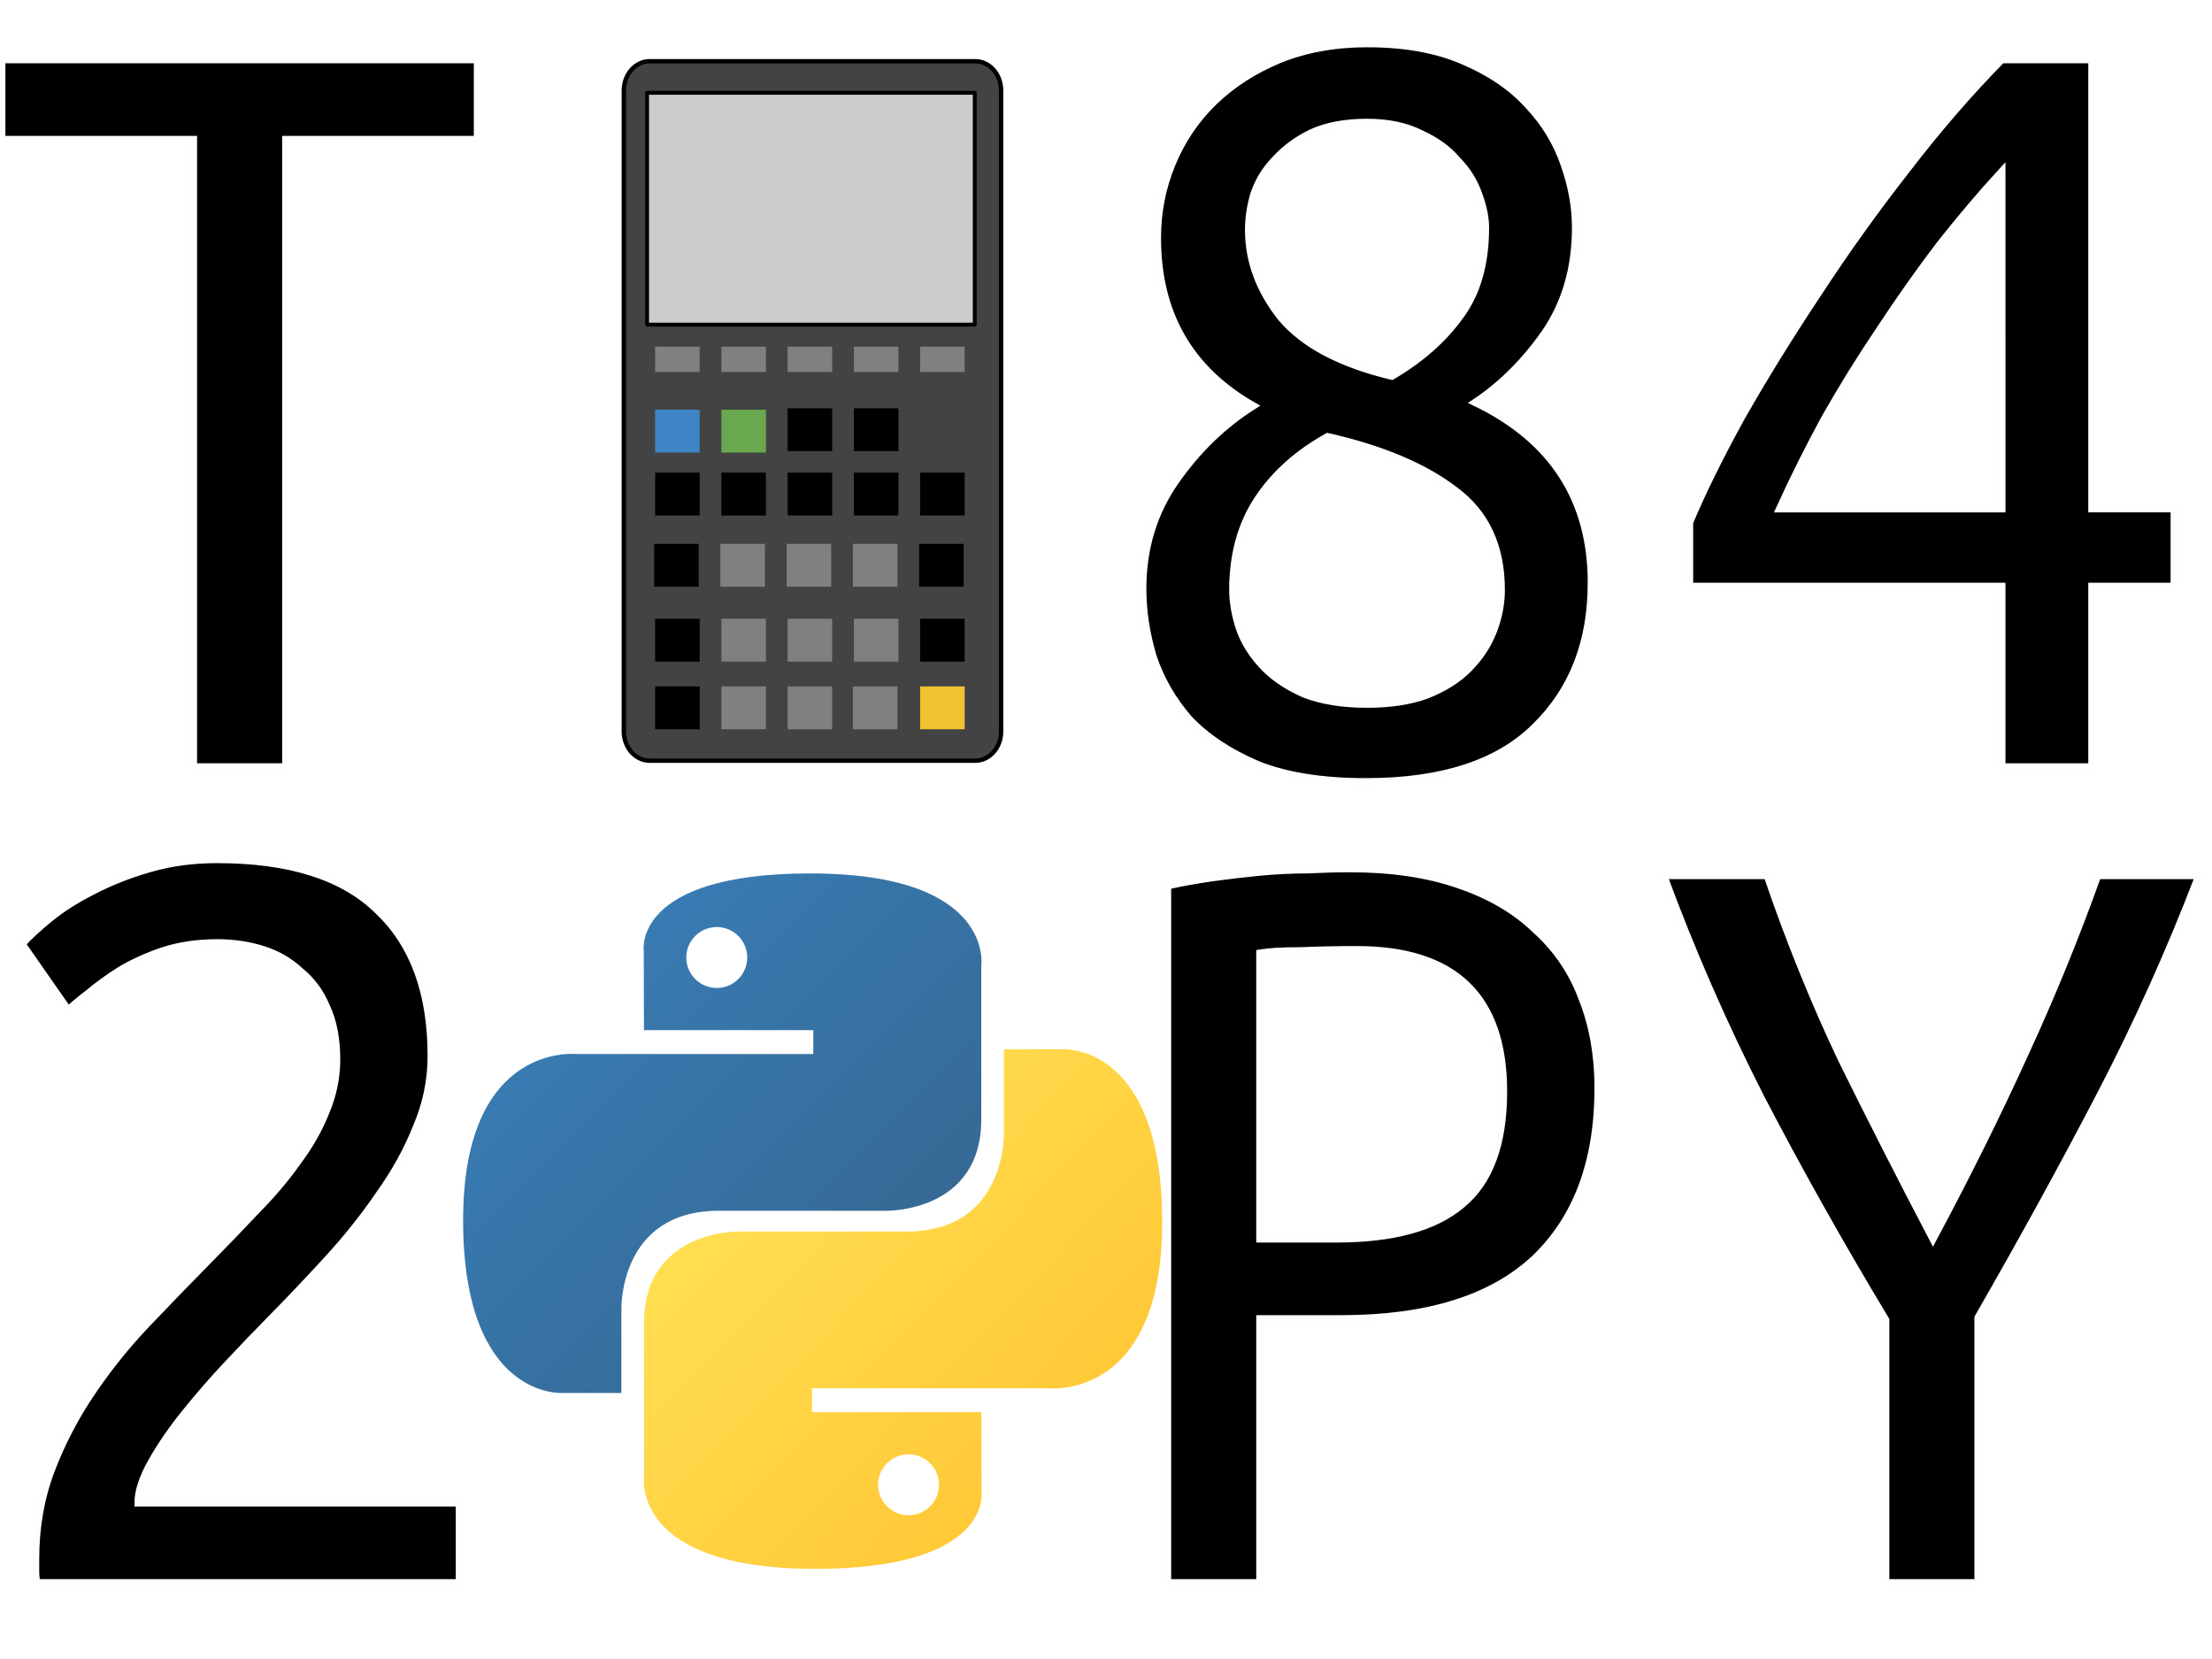
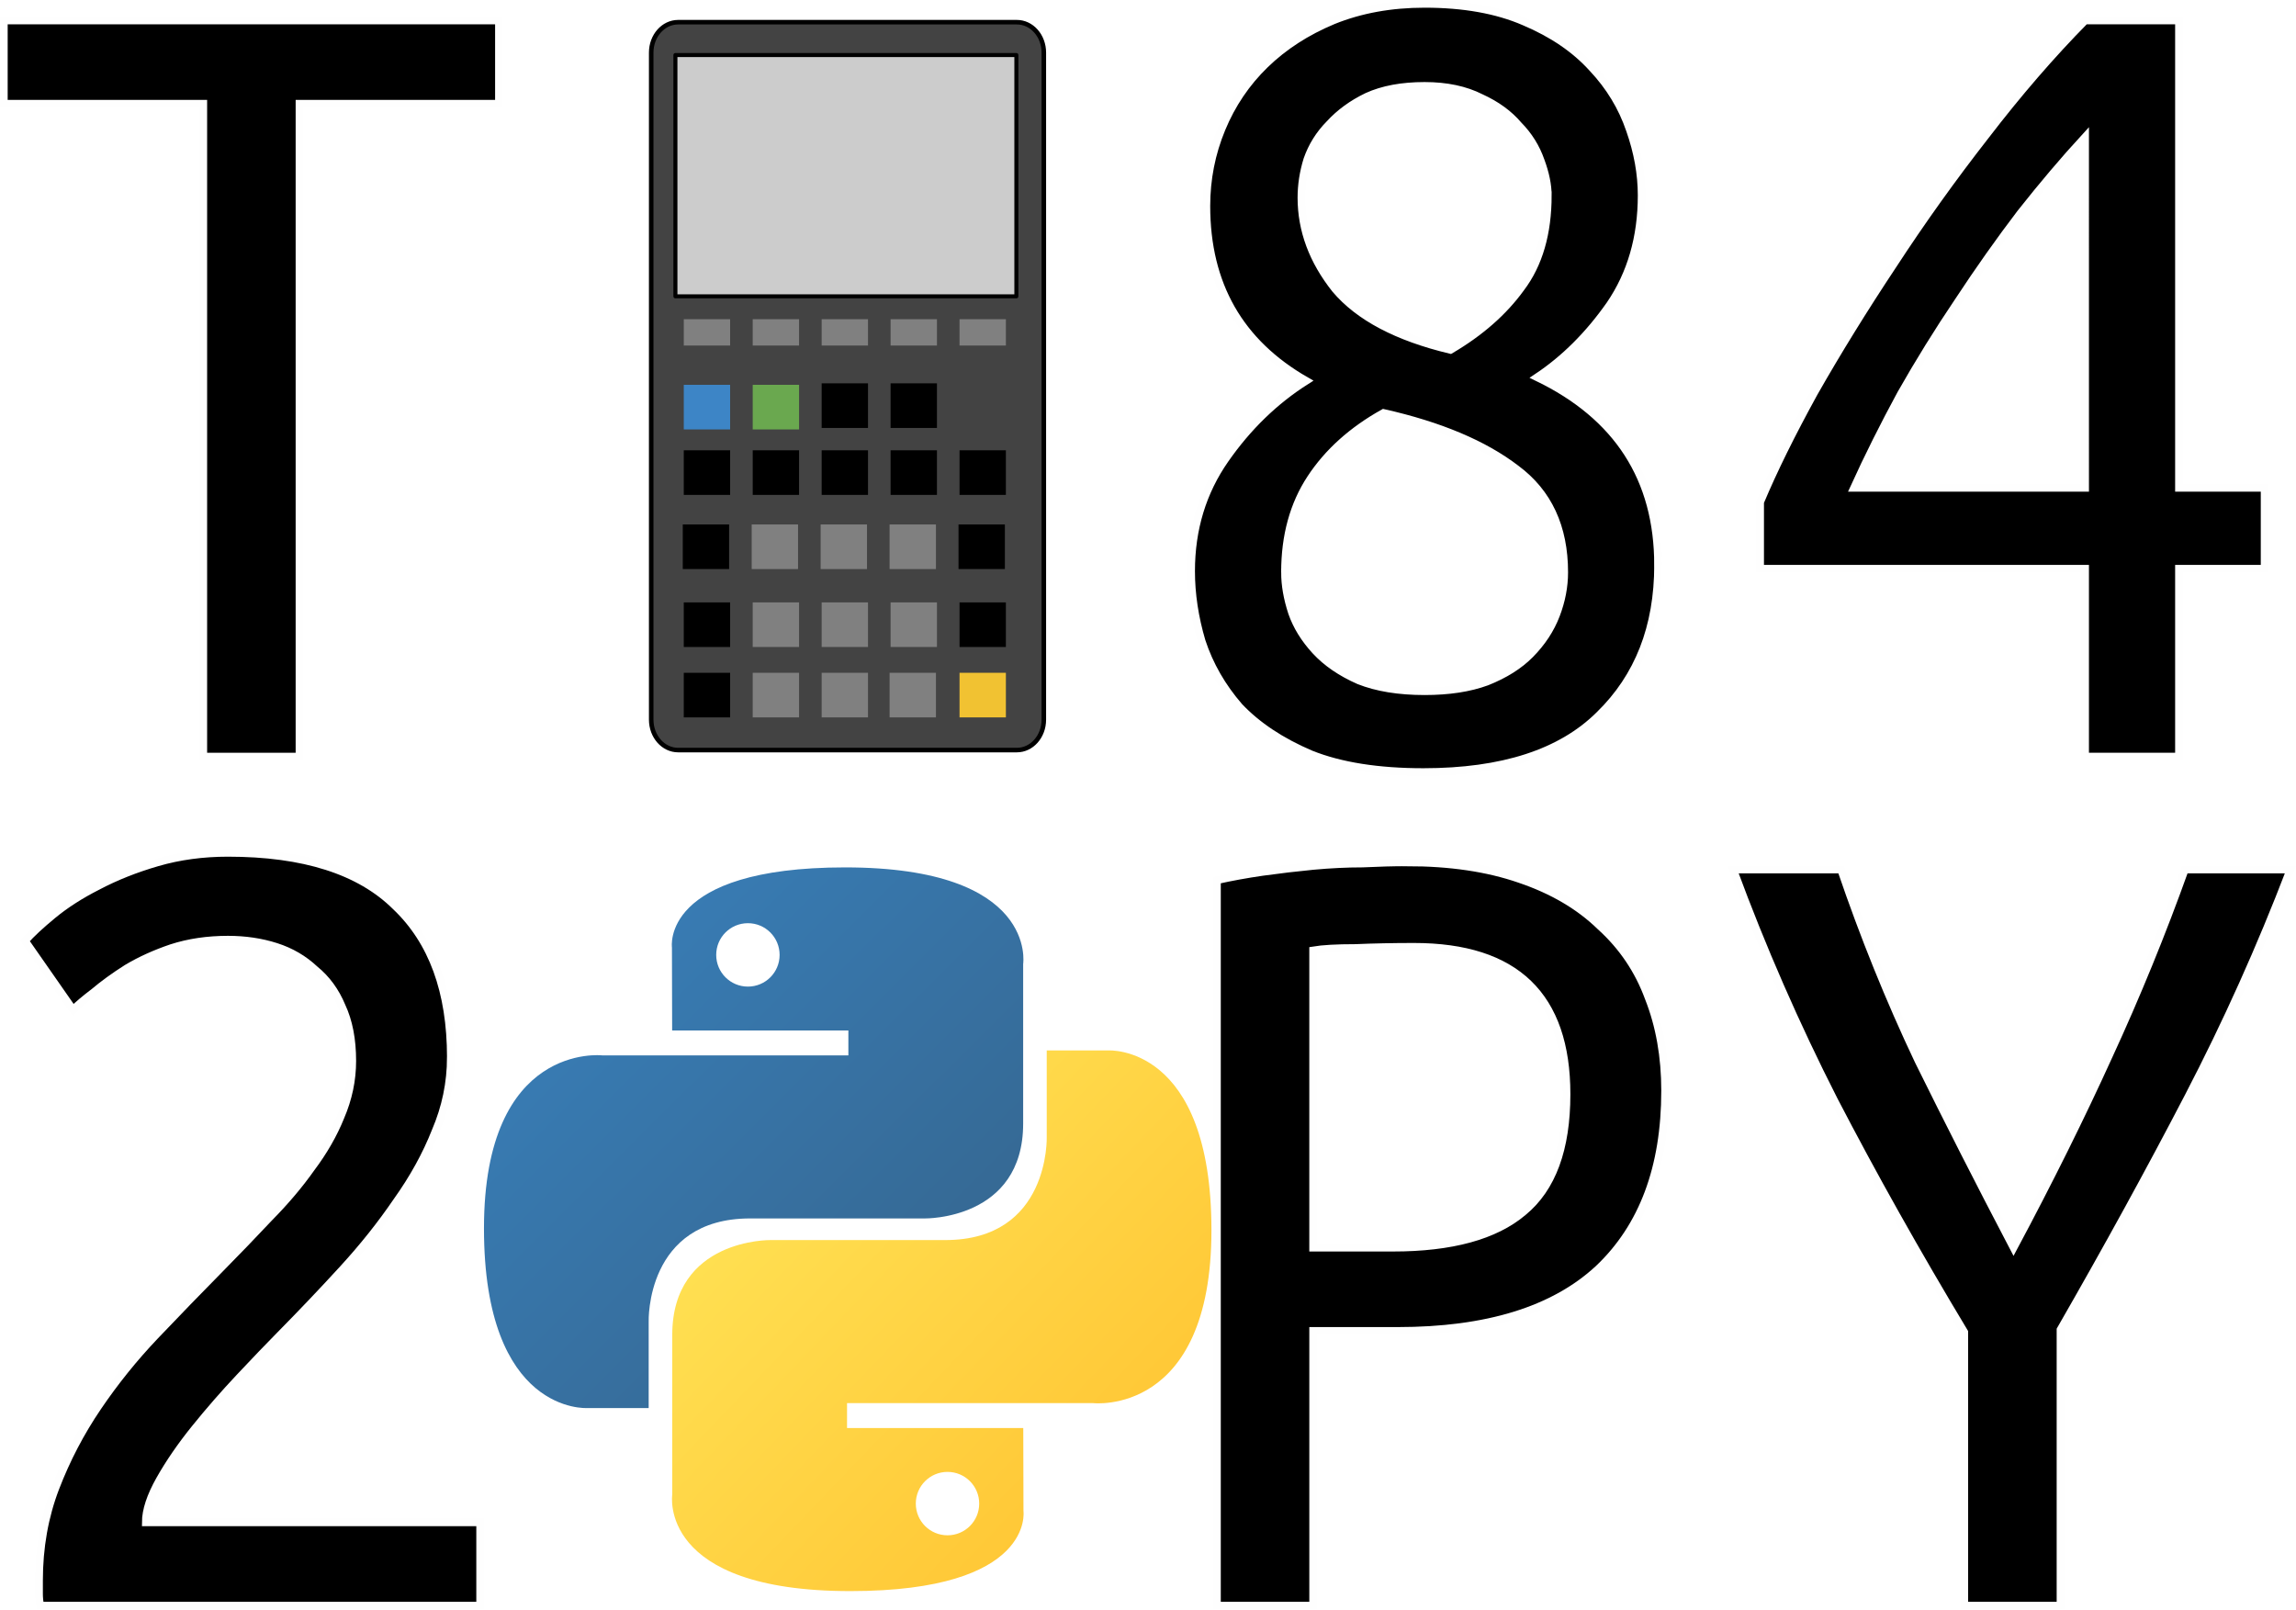
- <svg xmlns="http://www.w3.org/2000/svg" xmlns:xlink="http://www.w3.org/1999/xlink" width="300mm" height="225mm" viewBox="0 0 300 225" version="1.1" id="svg84">
+ <svg xmlns="http://www.w3.org/2000/svg" xmlns:xlink="http://www.w3.org/1999/xlink" width="262.495mm" height="184mm" viewBox="0 0 262.495 184" version="1.1" id="svg84">
  <defs id="defs81">
    <linearGradient id="linearGradient11301">
      <stop id="stop11303" offset="0" style="stop-color:#ffe052;stop-opacity:1" />
      <stop id="stop11305" offset="1" style="stop-color:#ffc331;stop-opacity:1" />
    </linearGradient>
    <linearGradient gradientUnits="userSpaceOnUse" y2="168.101" x2="147.777" y1="111.921" x1="89.137" id="linearGradient11307" xlink:href="#linearGradient11301" />
    <linearGradient id="linearGradient9515">
      <stop id="stop9517" offset="0" style="stop-color:#387eb8;stop-opacity:1" />
      <stop id="stop9519" offset="1" style="stop-color:#366994;stop-opacity:1" />
    </linearGradient>
    <linearGradient gradientUnits="userSpaceOnUse" y2="131.853" x2="110.149" y1="77.07" x1="55.549" id="linearGradient9521" xlink:href="#linearGradient9515" />
  </defs>
-   <g id="layer1">
-     <path d="M 64.761,8.082 V 18.931 H 38.766 v 85.087 H 26.228 V 18.931 H 0.234 V 8.082 Z" id="path28000" style="font-size:153.942px;line-height:1.25;font-family:'Ubuntu Mono';-inkscape-font-specification:'Ubuntu Mono';stroke-width:1;stroke:#fefefe;stroke-miterlimit:4;stroke-dasharray:none" />
-     <path d="m 215.831,79.065 q 0,12.089 -7.645,19.528 -7.492,7.439 -22.936,7.439 -8.869,0 -14.679,-2.325 -5.81,-2.48 -9.327,-6.199 -3.364,-3.875 -4.893,-8.524 -1.376,-4.65 -1.376,-9.144 0,-8.214 4.434,-14.569 4.434,-6.354 10.551,-10.229 -12.997,-7.439 -12.997,-22.783 0,-5.269 1.988,-10.074 1.988,-4.805 5.658,-8.369 3.67,-3.565 8.869,-5.734 5.352,-2.17 11.927,-2.17 7.645,0 12.997,2.325 5.505,2.325 8.869,6.044 3.364,3.565 4.893,8.059 1.529,4.34 1.529,8.524 0,8.214 -4.128,14.259 -4.128,5.889 -9.48,9.454 15.749,7.594 15.749,24.488 z m -48.624,0.93 q 0,2.48 0.917,5.269 0.917,2.635 3.058,4.96 2.141,2.325 5.658,3.875 3.517,1.395 8.563,1.395 4.74,0 8.104,-1.24 3.517,-1.395 5.658,-3.565 2.294,-2.325 3.364,-5.114 1.07,-2.79 1.07,-5.579 0,-8.834 -6.269,-13.484 -6.269,-4.805 -17.278,-7.284 -6.116,3.41 -9.48,8.524 -3.364,5.114 -3.364,12.244 z m 34.251,-49.13 q 0,-2.015 -0.917,-4.495 -0.917,-2.635 -2.905,-4.65 -1.835,-2.17 -4.893,-3.565 -3.058,-1.55 -7.34,-1.55 -4.434,0 -7.492,1.395 -2.905,1.395 -4.893,3.565 -1.988,2.015 -2.905,4.65 -0.765,2.48 -0.765,4.96 0,6.354 4.434,11.934 4.587,5.424 14.985,7.904 5.81,-3.41 9.174,-8.059 3.517,-4.65 3.517,-12.089 z" id="path28002" style="font-size:153.942px;line-height:1.25;font-family:'Ubuntu Mono';-inkscape-font-specification:'Ubuntu Mono';stroke-width:1;stroke:#fefefe;stroke-miterlimit:4;stroke-dasharray:none" />
-     <path d="m 229.134,70.851 q 2.599,-6.199 7.034,-14.259 4.587,-8.059 10.245,-16.583 5.658,-8.679 12.08,-16.893 6.422,-8.369 12.997,-15.034 h 12.232 V 68.991 h 11.162 v 10.539 H 283.721 V 104.017 H 271.489 V 79.53 h -42.355 z m 42.355,-47.58 q -4.128,4.495 -8.41,9.919 -4.128,5.424 -8.104,11.469 -3.976,5.889 -7.492,12.089 -3.364,6.199 -6.116,12.244 h 30.123 z" id="path28004" style="font-size:153.942px;line-height:1.25;font-family:'Ubuntu Mono';-inkscape-font-specification:'Ubuntu Mono';stroke-width:1;stroke:#fefefe;stroke-miterlimit:4;stroke-dasharray:none" />
-     <path d="m 58.491,143.221 q 0,4.96 -1.988,9.609 -1.835,4.65 -5.046,9.144 -3.058,4.495 -7.034,8.834 -3.976,4.34 -8.104,8.524 -2.294,2.325 -5.352,5.579 -3.058,3.255 -5.81,6.664 -2.752,3.41 -4.587,6.664 -1.835,3.255 -1.835,5.579 h 43.578 v 10.849 H 4.974 q -0.153,-0.775 -0.153,-1.55 0,-0.93 0,-1.705 0,-6.509 2.141,-12.089 2.141,-5.579 5.505,-10.539 3.364,-4.96 7.492,-9.299 4.281,-4.495 8.41,-8.679 3.364,-3.41 6.422,-6.664 3.211,-3.255 5.505,-6.509 2.446,-3.255 3.823,-6.664 1.529,-3.565 1.529,-7.284 0,-4.185 -1.376,-7.129 -1.223,-2.945 -3.517,-4.805 -2.141,-2.015 -5.046,-2.945 -2.905,-0.93 -6.269,-0.93 -3.976,0 -7.339,1.085 -3.211,1.085 -5.81,2.635 -2.446,1.55 -4.281,3.1 -1.835,1.395 -2.752,2.325 L 2.986,128.032 q 1.223,-1.395 3.67,-3.41 2.446,-2.015 5.81,-3.72 3.517,-1.86 7.798,-3.1 4.281,-1.24 9.174,-1.24 14.832,0 21.866,6.974 7.187,6.819 7.187,19.683 z" id="path28006" style="font-size:153.942px;line-height:1.25;font-family:'Ubuntu Mono';-inkscape-font-specification:'Ubuntu Mono';stroke-width:1;stroke:#fefefe;stroke-miterlimit:4;stroke-dasharray:none" />
-     <path d="m 183.109,117.803 q 8.41,0 14.679,2.17 6.422,2.17 10.551,6.199 4.281,3.875 6.269,9.299 2.141,5.424 2.141,12.089 0,15.034 -8.716,23.248 -8.716,8.059 -26.147,8.059 h -11.009 v 35.801 h -12.538 v -94.541 q 2.752,-0.62 5.963,-1.085 3.364,-0.465 6.575,-0.775 3.364,-0.31 6.422,-0.31 3.211,-0.155 5.81,-0.155 z m 0.917,11.004 q -3.976,0 -7.645,0.155 -3.67,0 -5.505,0.31 v 38.746 h 10.398 q 11.468,0 16.973,-4.65 5.658,-4.65 5.658,-15.344 0,-19.218 -19.878,-19.218 z" id="path28008" style="font-size:153.942px;line-height:1.25;font-family:'Ubuntu Mono';-inkscape-font-specification:'Ubuntu Mono';stroke-width:1;stroke:#fefefe;stroke-miterlimit:4;stroke-dasharray:none" />
-     <path d="m 255.739,214.669 v -35.647 q -9.327,-15.498 -16.973,-30.222 -7.492,-14.724 -13.15,-30.067 h 14.067 q 4.434,13.019 10.092,24.953 5.81,11.779 12.385,24.333 7.034,-13.174 12.385,-24.953 5.505,-11.934 9.939,-24.333 h 13.762 q -5.81,15.189 -13.303,29.602 -7.492,14.414 -16.667,30.377 v 35.956 z" id="path28010" style="font-size:153.942px;line-height:1.25;font-family:'Ubuntu Mono';-inkscape-font-specification:'Ubuntu Mono';stroke-width:1;stroke:#fefefe;stroke-miterlimit:4;stroke-dasharray:none" />
-     <g style="fill:none;stroke:none;stroke-linecap:square;stroke-miterlimit:10" id="g9499" transform="matrix(0.1570993,0,0,0.1570993,82.32254,6.428337)">
+   <g id="layer1" transform="translate(0.2658685,-5.412052)">
+     <path d="M 56.776,7.754 V 17.271 H 33.974 V 91.909 H 22.975 V 17.271 H 0.173 V 7.754 Z" id="path28000" style="font-size:153.942px;line-height:1.25;font-family:'Ubuntu Mono';-inkscape-font-specification:'Ubuntu Mono';stroke:#fefefe;stroke-width:0.877;stroke-miterlimit:4;stroke-dasharray:none" />
+     <path d="m 189.296,70.021 q 0,10.604 -6.707,17.13 -6.572,6.526 -20.12,6.526 -7.78,0 -12.877,-2.039 -5.097,-2.175 -8.182,-5.438 -2.951,-3.399 -4.292,-7.477 -1.207,-4.079 -1.207,-8.021 0,-7.206 3.89,-12.78 3.89,-5.574 9.255,-8.973 -11.401,-6.526 -11.401,-19.985 0,-4.622 1.744,-8.837 1.744,-4.215 4.963,-7.341 3.219,-3.127 7.78,-5.03 4.695,-1.903 10.462,-1.903 6.707,0 11.401,2.039 4.829,2.039 7.78,5.302 2.951,3.127 4.292,7.07 1.341,3.807 1.341,7.477 0,7.206 -3.622,12.508 -3.622,5.166 -8.316,8.293 13.815,6.662 13.815,21.481 z m -42.653,0.816 q 0,2.175 0.805,4.622 0.805,2.311 2.683,4.351 1.878,2.039 4.963,3.399 3.085,1.224 7.511,1.224 4.158,0 7.109,-1.088 3.085,-1.224 4.963,-3.127 2.012,-2.039 2.951,-4.486 0.939,-2.447 0.939,-4.894 0,-7.749 -5.499,-11.828 -5.499,-4.215 -15.157,-6.39 -5.365,2.991 -8.316,7.477 -2.951,4.486 -2.951,10.74 z m 30.045,-43.097 q 0,-1.767 -0.805,-3.943 -0.805,-2.311 -2.548,-4.079 -1.61,-1.903 -4.292,-3.127 -2.683,-1.36 -6.438,-1.36 -3.89,0 -6.572,1.224 -2.548,1.224 -4.292,3.127 -1.744,1.767 -2.548,4.079 -0.671,2.175 -0.671,4.351 0,5.574 3.89,10.468 4.024,4.758 13.145,6.934 5.097,-2.991 8.048,-7.07 3.085,-4.079 3.085,-10.604 z" id="path28002" style="font-size:153.942px;line-height:1.25;font-family:'Ubuntu Mono';-inkscape-font-specification:'Ubuntu Mono';stroke:#fefefe;stroke-width:0.877;stroke-miterlimit:4;stroke-dasharray:none" />
+     <path d="m 200.965,62.815 q 2.28,-5.438 6.17,-12.508 4.024,-7.07 8.987,-14.547 4.963,-7.613 10.596,-14.819 5.633,-7.341 11.401,-13.188 h 10.73 V 61.184 h 9.792 v 9.245 h -9.792 V 91.909 H 238.119 V 70.429 H 200.965 Z m 37.154,-41.738 q -3.622,3.943 -7.377,8.701 -3.622,4.758 -7.109,10.061 -3.487,5.166 -6.572,10.604 -2.951,5.438 -5.365,10.74 h 26.424 z" id="path28004" style="font-size:153.942px;line-height:1.25;font-family:'Ubuntu Mono';-inkscape-font-specification:'Ubuntu Mono';stroke:#fefefe;stroke-width:0.877;stroke-miterlimit:4;stroke-dasharray:none" />
+     <path d="m 51.276,126.299 q 0,4.351 -1.744,8.429 -1.61,4.079 -4.426,8.021 -2.683,3.943 -6.17,7.749 -3.487,3.807 -7.109,7.477 -2.012,2.039 -4.695,4.894 -2.683,2.855 -5.097,5.846 -2.414,2.991 -4.024,5.846 -1.61,2.855 -1.61,4.894 h 38.227 v 9.517 H 4.331 q -0.134,-0.68 -0.134,-1.36 0,-0.816 0,-1.495 0,-5.71 1.878,-10.604 1.878,-4.894 4.829,-9.245 2.951,-4.351 6.572,-8.157 3.756,-3.943 7.377,-7.613 2.951,-2.991 5.633,-5.846 2.817,-2.855 4.829,-5.71 2.146,-2.855 3.353,-5.846 1.341,-3.127 1.341,-6.39 0,-3.671 -1.207,-6.254 -1.073,-2.583 -3.085,-4.215 -1.878,-1.767 -4.426,-2.583 -2.548,-0.816 -5.499,-0.816 -3.487,0 -6.438,0.952 -2.817,0.952 -5.097,2.311 -2.146,1.36 -3.756,2.719 -1.61,1.224 -2.414,2.039 l -5.499,-7.885 q 1.073,-1.224 3.219,-2.991 2.146,-1.767 5.097,-3.263 3.085,-1.631 6.841,-2.719 3.756,-1.088 8.048,-1.088 13.011,0 19.181,6.118 6.304,5.982 6.304,17.266 z" id="path28006" style="font-size:153.942px;line-height:1.25;font-family:'Ubuntu Mono';-inkscape-font-specification:'Ubuntu Mono';stroke:#fefefe;stroke-width:0.877;stroke-miterlimit:4;stroke-dasharray:none" />
+     <path d="m 160.592,104.002 q 7.377,0 12.877,1.903 5.633,1.903 9.255,5.438 3.756,3.399 5.499,8.157 1.878,4.758 1.878,10.604 0,13.188 -7.645,20.393 -7.645,7.07 -22.936,7.07 h -9.657 v 31.405 h -10.999 v -82.932 q 2.414,-0.544 5.231,-0.952 2.951,-0.408 5.768,-0.68 2.951,-0.272 5.633,-0.272 2.817,-0.136 5.097,-0.136 z m 0.805,9.653 q -3.487,0 -6.707,0.136 -3.219,0 -4.829,0.272 v 33.988 h 9.121 q 10.06,0 14.888,-4.079 4.963,-4.079 4.963,-13.459 0,-16.858 -17.437,-16.858 z" id="path28008" style="font-size:153.942px;line-height:1.25;font-family:'Ubuntu Mono';-inkscape-font-specification:'Ubuntu Mono';stroke:#fefefe;stroke-width:0.877;stroke-miterlimit:4;stroke-dasharray:none" />
+     <path d="m 224.304,188.973 v -31.269 q -8.182,-13.595 -14.888,-26.511 -6.572,-12.916 -11.535,-26.375 h 12.34 q 3.89,11.42 8.853,21.889 5.097,10.332 10.865,21.345 6.17,-11.556 10.865,-21.889 4.829,-10.468 8.718,-21.345 h 12.072 q -5.097,13.323 -11.669,25.967 -6.572,12.644 -14.62,26.647 v 31.541 z" id="path28010" style="font-size:153.942px;line-height:1.25;font-family:'Ubuntu Mono';-inkscape-font-specification:'Ubuntu Mono';stroke:#fefefe;stroke-width:0.877;stroke-miterlimit:4;stroke-dasharray:none" />
+     <g style="fill:none;stroke:none;stroke-linecap:square;stroke-miterlimit:10" id="g9499" transform="matrix(0.1378085,0,0,0.1378085,72.18121,6.303544)">
      <g clip-path="url(#p.0)" id="g284">
        <path fill="#000000" fill-opacity="0" d="M 0,0 H 355.113 V 631.719 H 0 Z" fill-rule="nonzero" id="path218" style="stroke-width:0.941" />
        <path fill="#434343" d="m 14.539,37.151 v 0 c 0,-13.924 10.001,-25.212 22.338,-25.212 H 317.92 c 5.924,0 11.606,2.656 15.795,7.384 4.189,4.728 6.543,11.141 6.543,17.827 V 590.571 c 0,13.924 -10.001,25.211 -22.338,25.211 H 36.877 c -12.337,0 -22.338,-11.288 -22.338,-25.211 z" fill-rule="nonzero" id="path220" style="stroke-width:0.941" />
        <path fill="#000000" d="m 213.136,258.343 h 38.452 v 21.839 h -38.452 z" fill-rule="nonzero" id="path244-7-5-1" style="fill:#808080;stroke-width:0.723" />
        <path fill="#000000" d="m 270.329,258.343 h 38.452 v 21.839 H 270.329 Z" fill-rule="nonzero" id="path244-7-5-1-2" style="fill:#808080;stroke-width:0.723" />
        <path fill="#000000" d="m 155.944,258.343 h 38.452 v 21.839 h -38.452 z" fill-rule="nonzero" id="path244-7-5-9" style="fill:#808080;stroke-width:0.723" />
        <path stroke="#000000" stroke-width="3.765" stroke-linejoin="round" stroke-linecap="butt" d="m 14.539,37.151 v 0 c 0,-13.924 10.001,-25.212 22.338,-25.212 H 317.92 c 5.924,0 11.606,2.656 15.795,7.384 4.189,4.728 6.543,11.141 6.543,17.827 V 590.571 c 0,13.924 -10.001,25.211 -22.338,25.211 H 36.877 c -12.337,0 -22.338,-11.288 -22.338,-25.211 z" fill-rule="nonzero" id="path222" />
        <path fill="#cccccc" d="M 34.619,39.198 H 317.48 V 239.353 H 34.619 Z" fill-rule="nonzero" id="path224" style="stroke-width:0.835" />
        <path stroke="#000000" stroke-width="3.342" stroke-linejoin="round" stroke-linecap="butt" d="M 34.619,39.198 H 317.48 V 239.353 H 34.619 Z" fill-rule="nonzero" id="path226" />
        <path fill="#000000" d="m 41.56,367.085 h 38.452 v 36.999 H 41.56 Z" fill-rule="nonzero" id="path228" style="stroke-width:0.941" />
        <path fill="#000000" d="m 98.752,367.085 h 38.452 v 36.999 H 98.752 Z" fill-rule="nonzero" id="path230" style="stroke-width:0.941" />
        <path fill="#000000" d="m 155.944,367.085 h 38.452 v 36.999 h -38.452 z" fill-rule="nonzero" id="path232" style="stroke-width:0.941" />
        <path fill="#000000" d="m 213.136,367.085 h 38.452 v 36.999 h -38.452 z" fill-rule="nonzero" id="path234" style="stroke-width:0.941" />
        <path fill="#000000" d="m 270.329,367.085 h 38.452 v 36.999 H 270.329 Z" fill-rule="nonzero" id="path236" style="stroke-width:0.941" />
        <path fill="#f1c232" d="m 270.329,551.669 h 38.452 v 36.999 H 270.329 Z" fill-rule="nonzero" id="path238" style="stroke-width:0.941" />
        <path fill="#000000" d="m 155.944,311.544 h 38.452 v 36.999 h -38.452 z" fill-rule="nonzero" id="path240" style="stroke-width:0.941" />
        <path fill="#000000" d="M 40.722,428.611 H 79.174 v 36.999 H 40.722 Z" fill-rule="nonzero" id="path242" style="stroke-width:0.941" />
        <path fill="#000000" d="m 97.914,428.611 h 38.452 v 36.999 H 97.914 Z" fill-rule="nonzero" id="path244" style="fill:#808080;stroke-width:0.941" />
        <path fill="#000000" d="m 41.56,258.343 h 38.452 v 21.839 H 41.56 Z" fill-rule="nonzero" id="path244-7" style="fill:#808080;stroke-width:0.723" />
        <path fill="#000000" d="m 98.752,258.343 h 38.452 v 21.839 H 98.752 Z" fill-rule="nonzero" id="path244-7-5" style="fill:#808080;stroke-width:0.723" />
        <path fill="#000000" d="m 155.106,428.611 h 38.452 v 36.999 h -38.452 z" fill-rule="nonzero" id="path246" style="fill:#808080;stroke-width:0.941" />
        <path fill="#000000" d="m 212.298,428.611 h 38.452 v 36.999 h -38.452 z" fill-rule="nonzero" id="path248" style="fill:#808080;stroke-width:0.941" />
        <path fill="#000000" d="m 269.49,428.611 h 38.452 v 36.999 h -38.452 z" fill-rule="nonzero" id="path250" style="stroke-width:0.941" />
        <path fill="#000000" d="m 41.56,493.269 h 38.452 v 36.999 H 41.56 Z" fill-rule="nonzero" id="path252" style="stroke-width:0.941" />
        <path fill="#000000" d="m 98.752,493.269 h 38.452 v 36.999 H 98.752 Z" fill-rule="nonzero" id="path254" style="fill:#808080;stroke-width:0.941" />
        <path fill="#000000" d="m 155.944,493.269 h 38.452 v 36.999 h -38.452 z" fill-rule="nonzero" id="path256" style="fill:#808080;stroke-width:0.941" />
        <path fill="#000000" d="m 155.944,551.669 h 38.452 v 36.999 h -38.452 z" fill-rule="nonzero" id="path256-3" style="fill:#808080;stroke-width:0.941" />
        <path fill="#000000" d="m 98.752,551.669 h 38.452 v 36.999 H 98.752 Z" fill-rule="nonzero" id="path256-6" style="fill:#808080;stroke-width:0.941" />
        <path fill="#000000" d="m 213.136,493.269 h 38.452 v 36.999 h -38.452 z" fill-rule="nonzero" id="path258" style="fill:#808080;stroke-width:0.941" />
        <path fill="#000000" d="m 270.329,493.269 h 38.452 v 36.999 H 270.329 Z" fill-rule="nonzero" id="path260" style="stroke-width:0.941" />
        <path fill="#6aa84f" d="m 98.752,312.782 h 38.452 v 36.999 H 98.752 Z" fill-rule="nonzero" id="path262" style="stroke-width:0.941" />
        <path fill="#3d85c6" d="m 41.56,312.782 h 38.452 v 36.999 H 41.56 Z" fill-rule="nonzero" id="path264" style="stroke-width:0.941" />
        <path fill="#000000" d="m 41.56,551.669 h 38.452 v 36.999 H 41.56 Z" fill-rule="nonzero" id="path266" style="stroke-width:0.941" />
        <path fill="#000000" d="m 212.304,551.669 h 38.452 v 36.999 h -38.452 z" fill-rule="nonzero" id="path268" style="fill:#808080;stroke-width:0.941" />
        <path fill="#000000" d="M 213.136,311.544 H 251.588 V 348.543 H 213.136 Z" fill-rule="nonzero" id="path270" style="stroke-width:0.941" />
        <path fill="#000000" fill-opacity="0" d="M 34.666,248.343 H 317.434" fill-rule="nonzero" id="path272" style="stroke-width:0.941" />
        <path fill="#000000" fill-opacity="0" d="m 101.713,38.667 0.833,253.896" fill-rule="nonzero" id="path276" style="stroke-width:0.941" />
        <path fill="#000000" fill-opacity="0" d="m 34.469,153.266 c 2.381,6.472 7.369,26.284 14.283,38.834 6.914,12.55 16.399,27.484 27.2,36.468 10.8,8.984 21.666,15.188 37.602,17.435 15.936,2.247 38.463,1.859 58.014,-3.953 19.55,-5.812 44.589,-19.421 59.288,-30.916 14.698,-11.495 21.919,-21.935 28.903,-38.054 6.983,-16.119 10.432,-41.484 12.997,-58.661 2.566,-17.176 1.998,-31.846 2.398,-44.398 0.4,-12.552 0,-25.764 0,-30.916" fill-rule="nonzero" id="path280" style="stroke-width:0.941" />
      </g>
    </g>
-     <g id="g1894" transform="matrix(0.8586352,0,0,0.8586352,24.2259,60.52645)">
+     <g id="g1894" transform="matrix(0.7532003,0,0,0.7532003,21.21847,53.75876)">
      <path style="color:#000000;display:inline;overflow:visible;visibility:visible;opacity:1;fill:url(#linearGradient9521);fill-opacity:1;fill-rule:nonzero;stroke:none;stroke-width:1;stroke-linecap:butt;stroke-linejoin:miter;stroke-miterlimit:4;stroke-dasharray:none;stroke-dashoffset:0;stroke-opacity:1;marker:none;marker-start:none;marker-mid:none;marker-end:none" d="M 99.75,67.469 C 71.718,67.469 73.469,79.625 73.469,79.625 L 73.5,92.219 h 26.75 V 96 H 62.875 c 0,0 -17.938,-2.034 -17.938,26.25 -2e-6,28.284 15.656,27.281 15.656,27.281 h 9.344 v -13.125 c 0,0 -0.504,-15.656 15.406,-15.656 15.91,0 26.531,0 26.531,0 0,0 14.906,0.241 14.906,-14.406 0,-14.647 0,-24.219 0,-24.219 0,-2e-6 2.263,-14.656 -27.031,-14.656 z M 85,75.938 c 2.661,-2e-6 4.812,2.151 4.812,4.812 2e-6,2.661 -2.151,4.812 -4.812,4.812 -2.661,2e-6 -4.812,-2.151 -4.812,-4.812 -2e-6,-2.661 2.151,-4.812 4.812,-4.812 z" id="path8615" />
      <path id="path8620" d="m 100.546,177.315 c 28.032,0 26.281,-12.156 26.281,-12.156 l -0.031,-12.594 h -26.75 v -3.781 h 37.375 c 0,0 17.938,2.034 17.938,-26.25 10e-6,-28.284 -15.656,-27.281 -15.656,-27.281 h -9.344 v 13.125 c 0,0 0.504,15.656 -15.406,15.656 -15.91,0 -26.531,0 -26.531,0 0,0 -14.906,-0.241 -14.906,14.406 0,14.647 0,24.219 0,24.219 0,0 -2.263,14.656 27.031,14.656 z m 14.75,-8.469 c -2.661,0 -4.812,-2.151 -4.812,-4.812 0,-2.661 2.151,-4.812 4.812,-4.812 2.661,0 4.812,2.151 4.812,4.812 1e-5,2.661 -2.151,4.812 -4.812,4.812 z" style="color:#000000;display:inline;overflow:visible;visibility:visible;opacity:1;fill:url(#linearGradient11307);fill-opacity:1;fill-rule:nonzero;stroke:none;stroke-width:1;stroke-linecap:butt;stroke-linejoin:miter;stroke-miterlimit:4;stroke-dasharray:none;stroke-dashoffset:0;stroke-opacity:1;marker:none;marker-start:none;marker-mid:none;marker-end:none" />
    </g>
  </g>
</svg>
